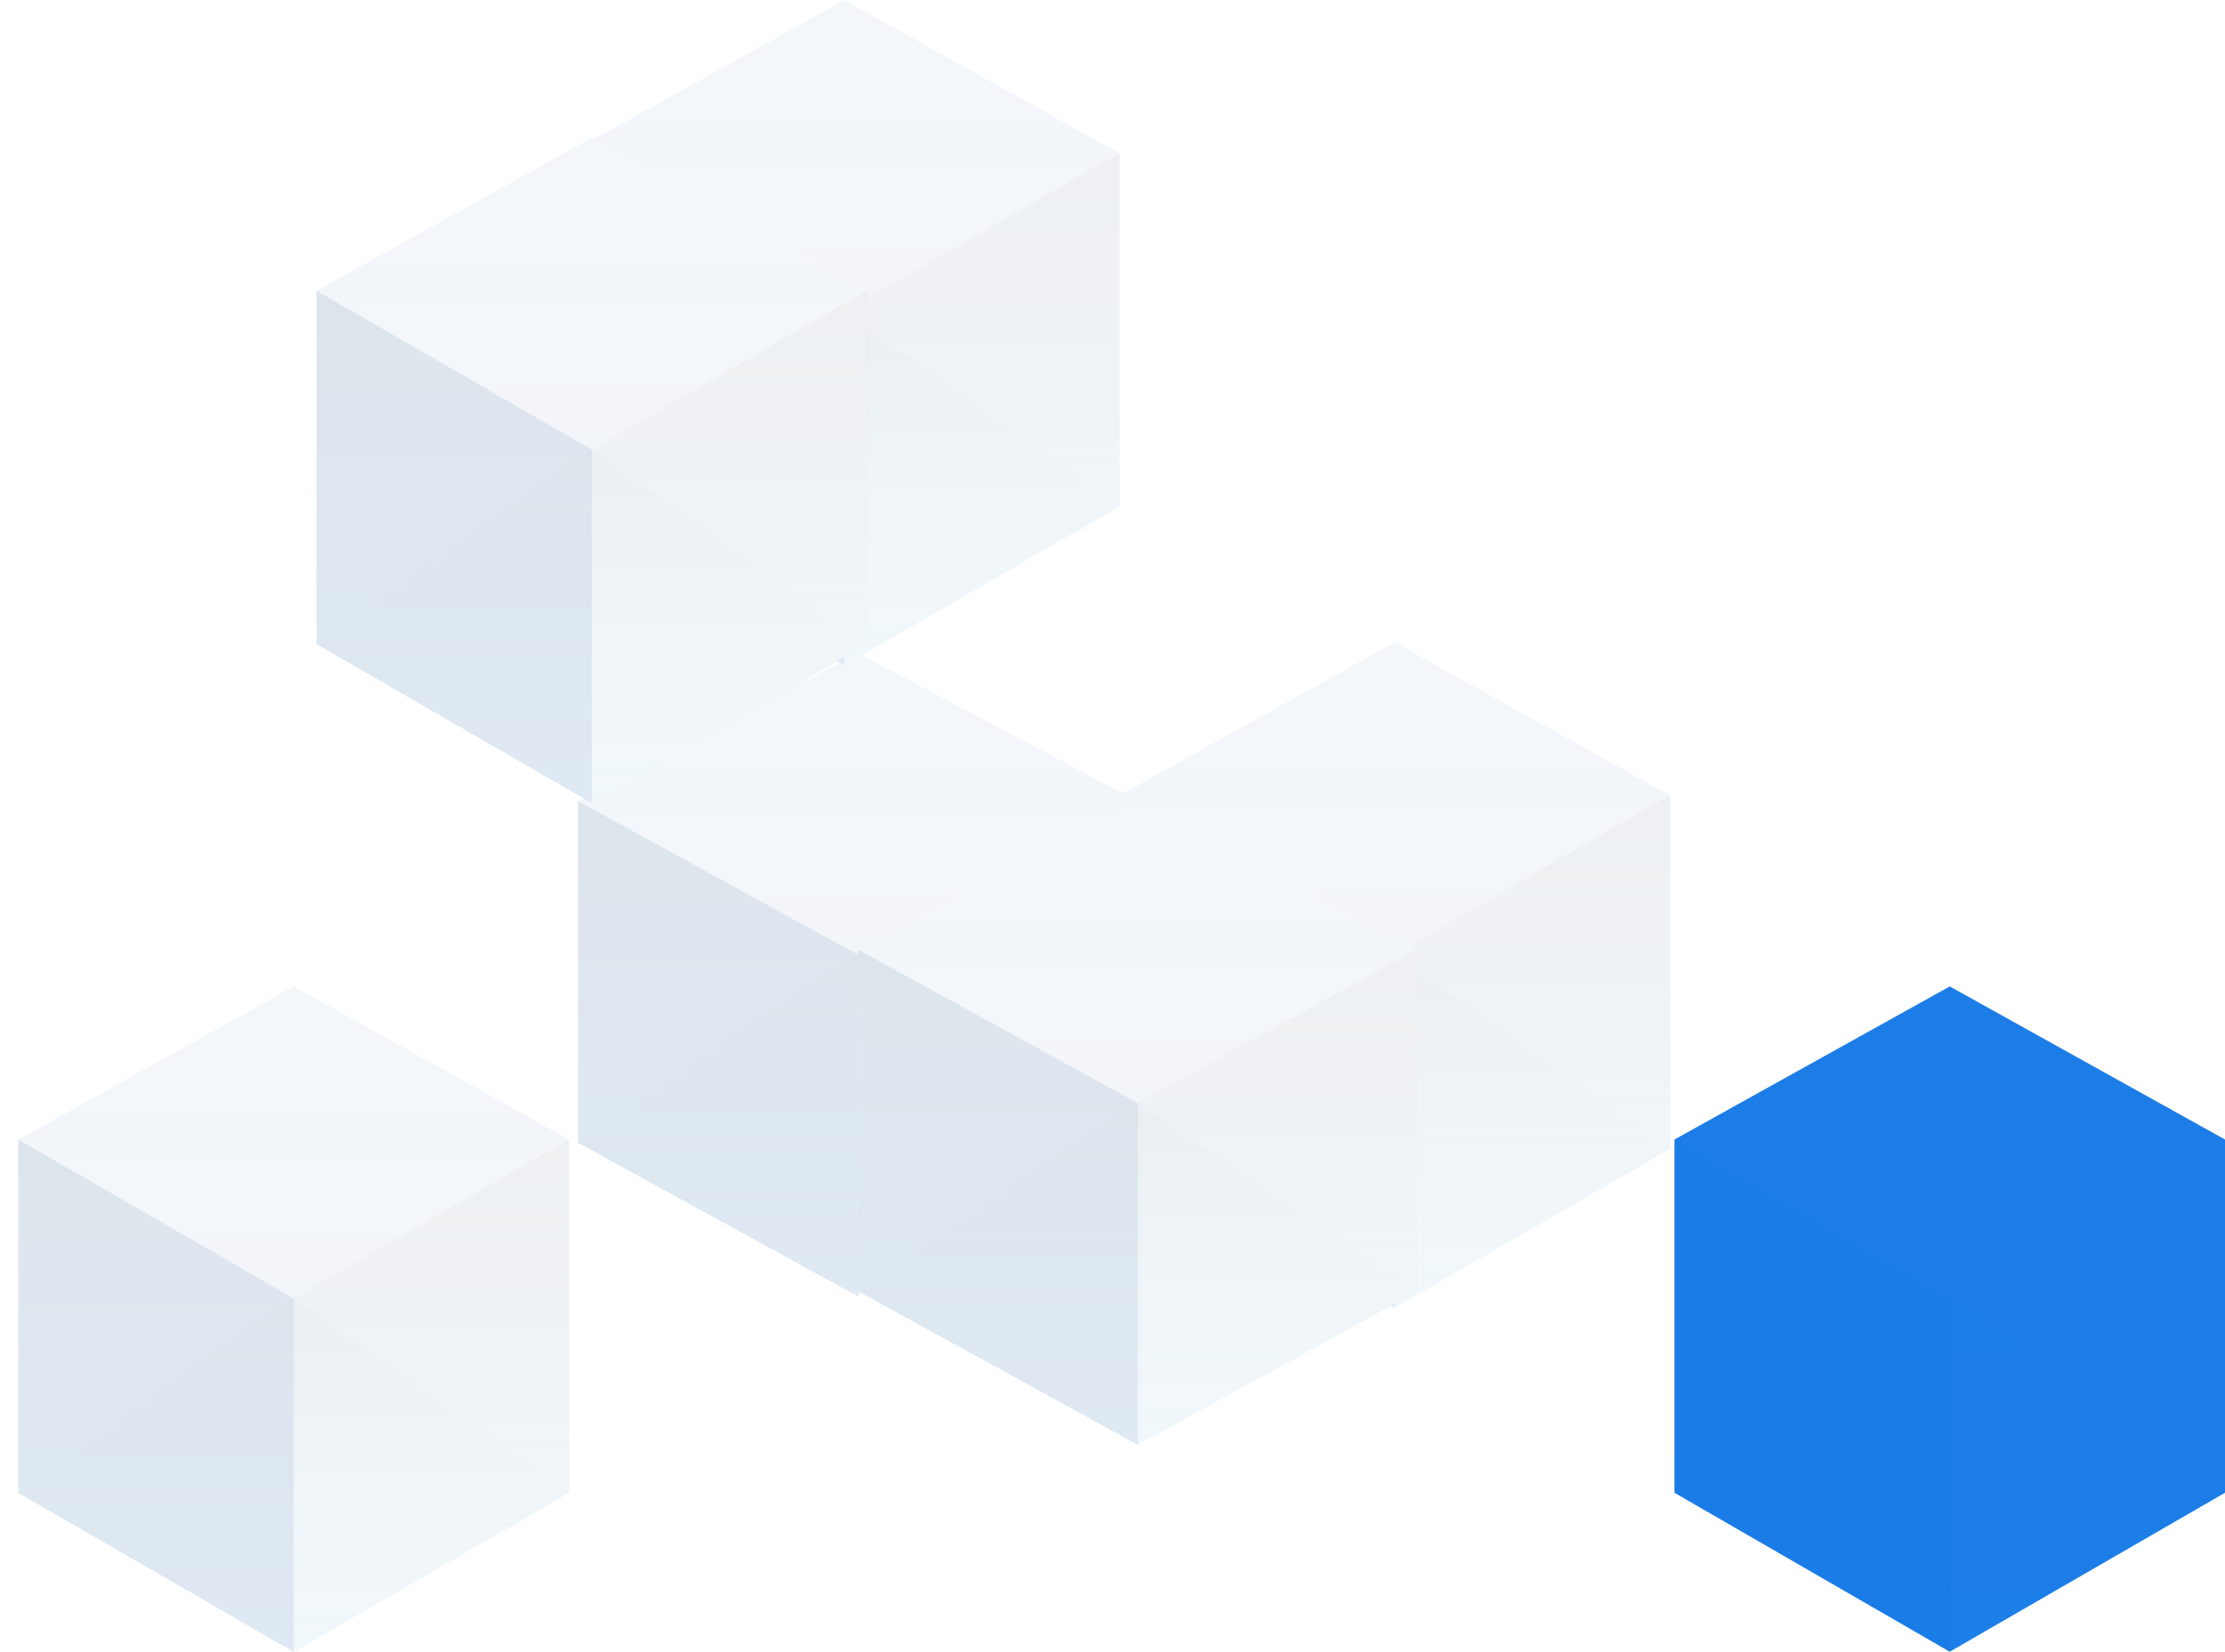
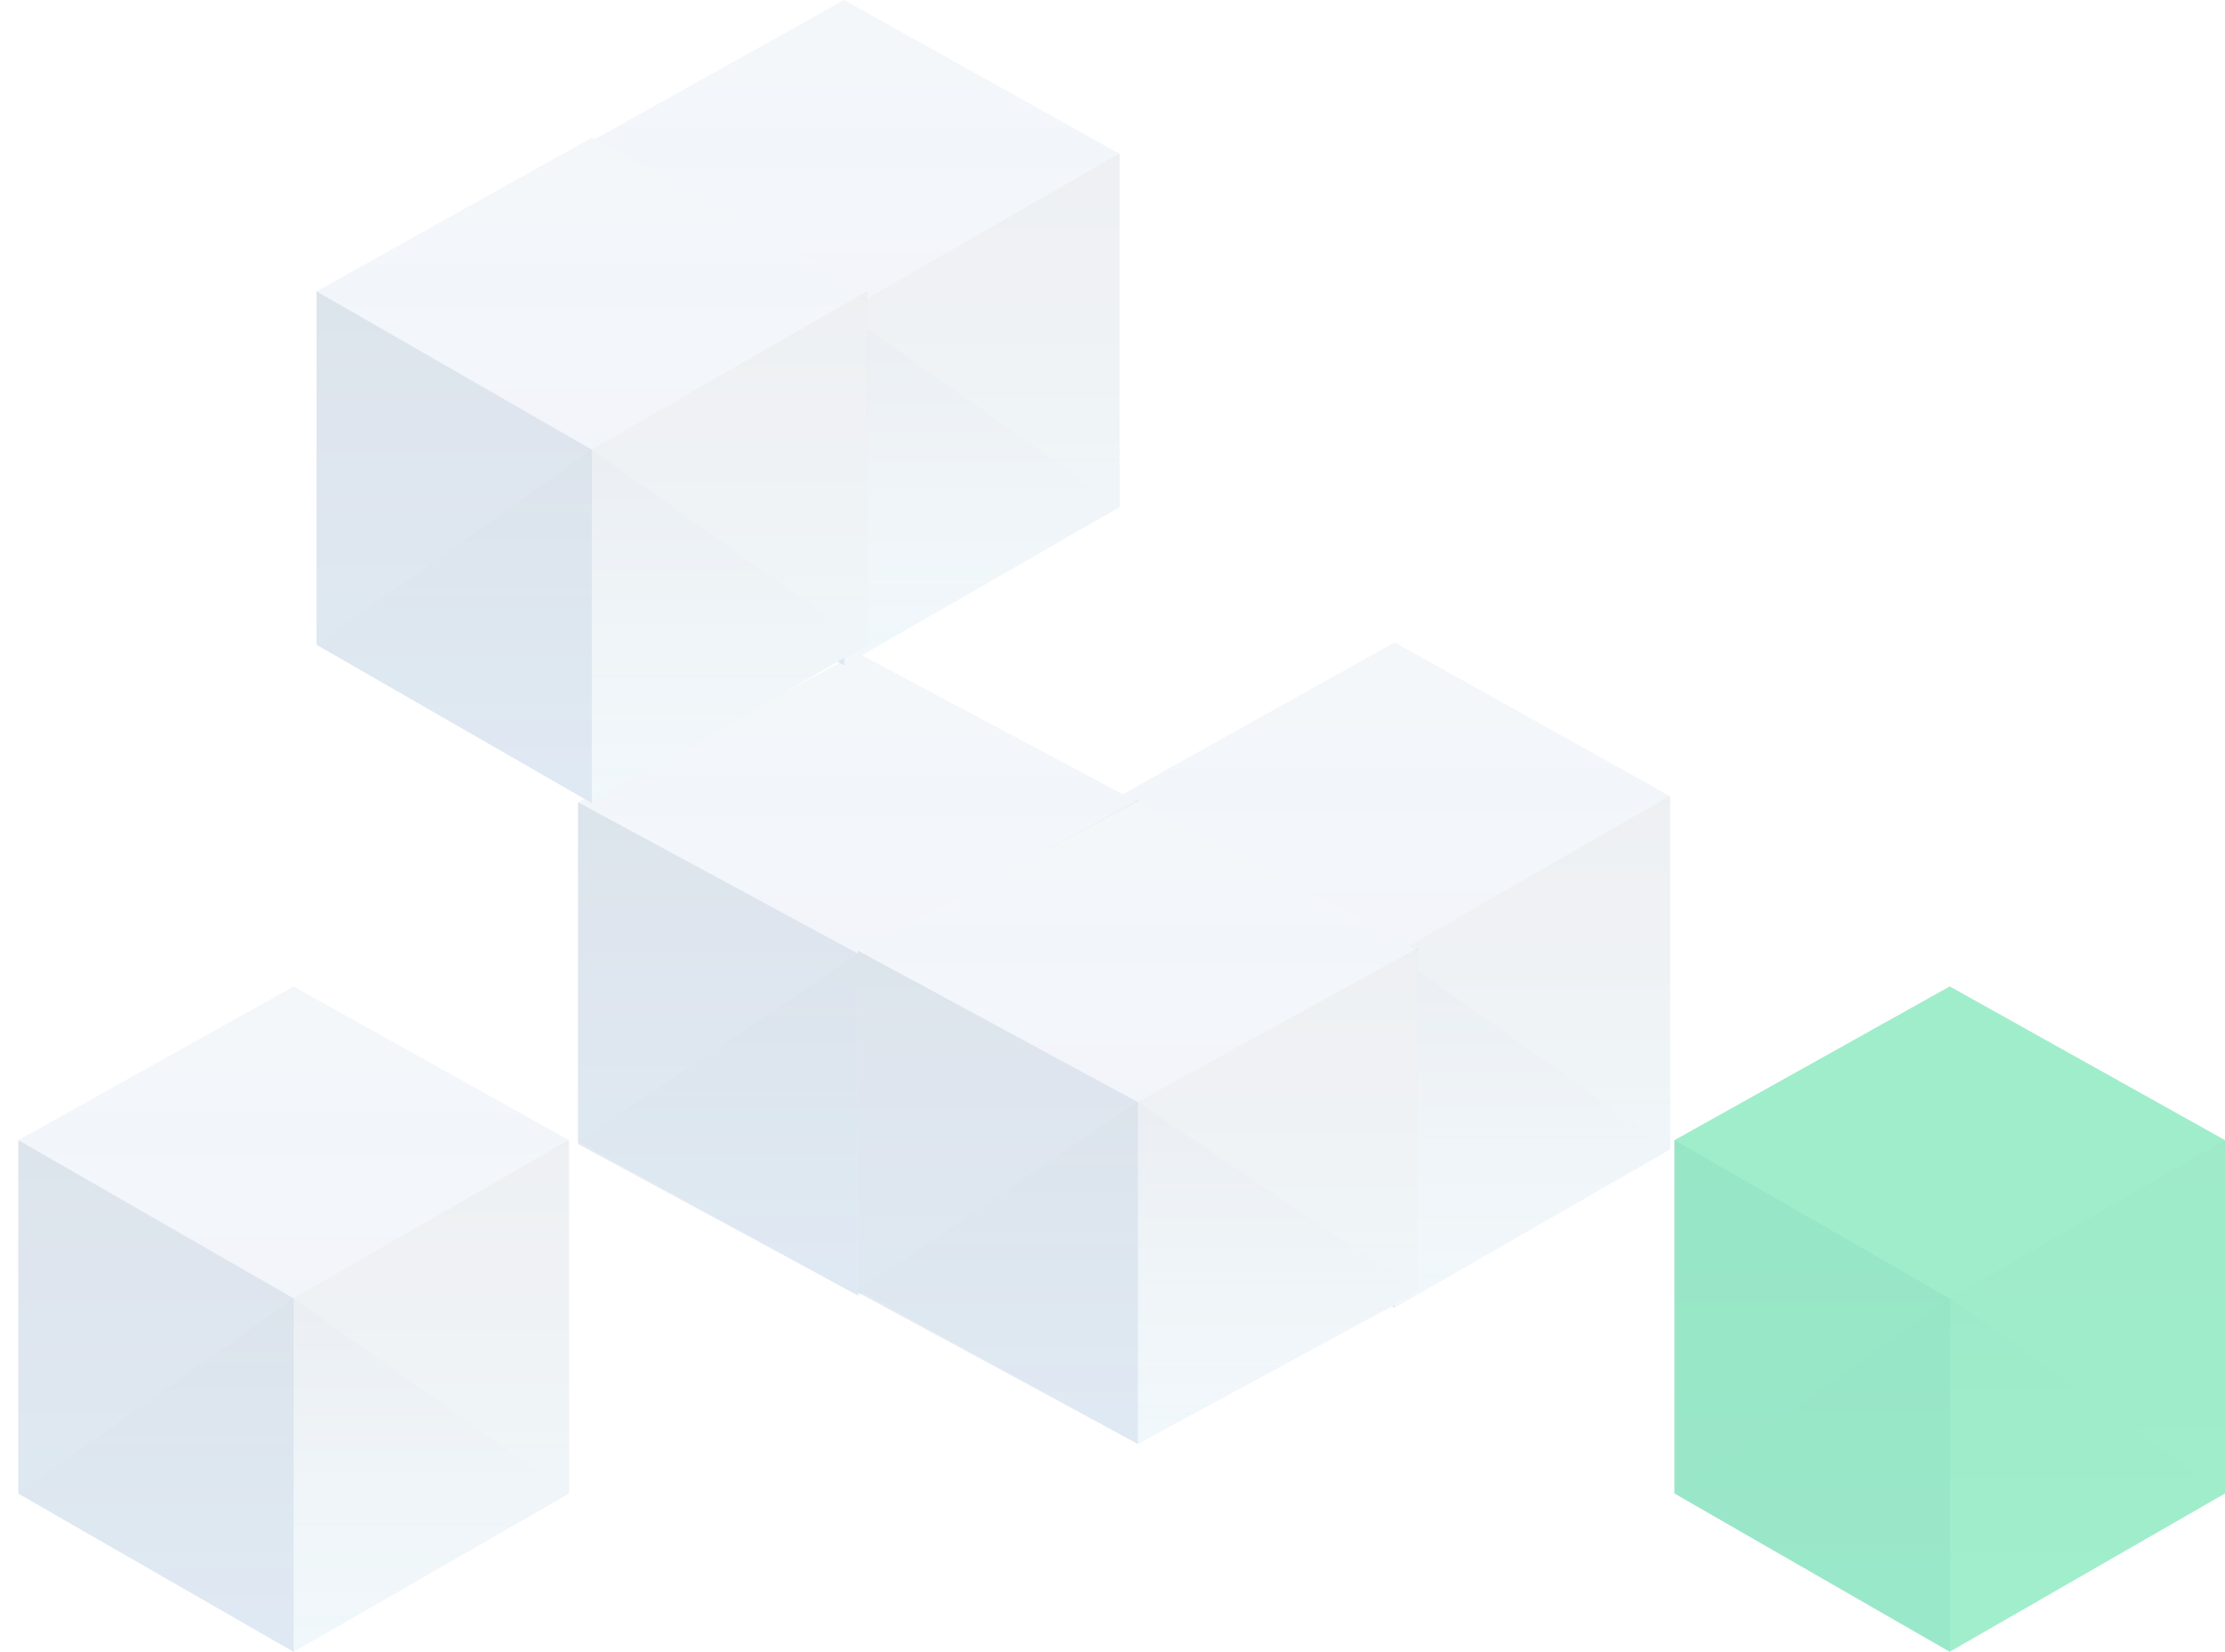
- <svg xmlns="http://www.w3.org/2000/svg" height="72" viewBox="0 0 97 72" width="97">
-   <linearGradient id="a" x1="50%" x2="50%" y1="0%" y2="100%">
+ <svg xmlns="http://www.w3.org/2000/svg" xmlns:xlink="http://www.w3.org/1999/xlink" enable-background="new 0 0 97 72" viewBox="0 0 97 72">
+   <linearGradient id="a">
    <stop offset="0" stop-color="#fff" />
    <stop offset="1" stop-color="#f7fbff" />
  </linearGradient>
-   <linearGradient id="b" x1="50%" x2="50%" y1="0%" y2="100%">
+   <linearGradient id="b" gradientTransform="matrix(24 0 0 -29 6898.2 12052.805)" gradientUnits="userSpaceOnUse" x1="-286.925" x2="-286.925" xlink:href="#a" y1="415.614" y2="414.614" />
+   <linearGradient id="c">
    <stop offset="0" stop-color="#d0deea" />
    <stop offset="1" stop-color="#dae1e8" />
  </linearGradient>
-   <linearGradient id="c" x1="50%" x2="50%" y1="0%" y2="100%">
+   <linearGradient id="d" gradientTransform="matrix(24 0 0 -29 6898.2 12052.805)" gradientUnits="userSpaceOnUse" x1="-286.925" x2="-286.925" xlink:href="#c" y1="415.614" y2="414.614" />
+   <linearGradient id="e">
    <stop offset="0" stop-color="#bdc2c8" />
    <stop offset="1" stop-color="#dcedef" />
  </linearGradient>
-   <linearGradient id="d" x1="50%" x2="50%" y1="0%" y2="100%">
+   <linearGradient id="f" gradientTransform="matrix(12 0 0 -22.3274 3336.6 9197.683)" gradientUnits="userSpaceOnUse" x1="-276.55" x2="-276.55" xlink:href="#e" y1="411.647" y2="410.647" />
+   <linearGradient id="g">
    <stop offset="0" stop-color="#adbbca" stop-opacity=".703" />
    <stop offset="1" stop-color="#e4e8e9" stop-opacity="0" />
  </linearGradient>
-   <linearGradient id="e" x1="50%" x2="50%" y1="0%" y2="100%">
+   <linearGradient id="h" gradientTransform="matrix(12 0 0 -15.3982 3336.6 6232.746)" gradientUnits="userSpaceOnUse" x1="-276.55" x2="-276.55" xlink:href="#g" y1="403.887" y2="402.887" />
+   <linearGradient id="i">
    <stop offset="0" stop-color="#7692ae" />
    <stop offset="1" stop-color="#93b0ce" />
  </linearGradient>
-   <g fill="none" fill-rule="evenodd">
+   <linearGradient id="j" gradientTransform="matrix(-12 0 0 -22.3274 -3810.6 9197.683)" gradientUnits="userSpaceOnUse" x1="-318.05" x2="-318.05" xlink:href="#i" y1="411.647" y2="410.647" />
+   <linearGradient id="k" gradientTransform="matrix(-12 0 0 -15.3982 -3810.6 6232.746)" gradientUnits="userSpaceOnUse" x1="-318.05" x2="-318.05" xlink:href="#i" y1="403.887" y2="402.887" />
+   <linearGradient id="l" gradientTransform="matrix(24 0 0 -29 5746.2 11617.805)" gradientUnits="userSpaceOnUse" x1="-238.925" x2="-238.925" xlink:href="#a" y1="400.614" y2="399.614" />
+   <linearGradient id="m" gradientTransform="matrix(24 0 0 -29 5746.2 11617.805)" gradientUnits="userSpaceOnUse" x1="-238.925" x2="-238.925" xlink:href="#c" y1="400.614" y2="399.614" />
+   <linearGradient id="n" gradientTransform="matrix(12 0 0 -22.3274 2760.6 8862.771)" gradientUnits="userSpaceOnUse" x1="-228.55" x2="-228.55" xlink:href="#e" y1="396.647" y2="395.647" />
+   <linearGradient id="o" gradientTransform="matrix(12 0 0 -15.3982 2760.6 6001.773)" gradientUnits="userSpaceOnUse" x1="-228.55" x2="-228.55" xlink:href="#g" y1="388.887" y2="387.887" />
+   <linearGradient id="p" gradientTransform="matrix(-12 0 0 -22.3274 -3234.6 8862.771)" gradientUnits="userSpaceOnUse" x1="-270.05" x2="-270.05" xlink:href="#i" y1="396.647" y2="395.647" />
+   <linearGradient id="q" gradientTransform="matrix(-12 0 0 -15.3982 -3234.6 6001.773)" gradientUnits="userSpaceOnUse" x1="-270.05" x2="-270.05" xlink:href="#i" y1="388.887" y2="387.887" />
+   <linearGradient id="r" gradientTransform="matrix(24.4 0 0 -28.0348 6441.48 11625.669)" gradientUnits="userSpaceOnUse" x1="-263.495" x2="-263.495" xlink:href="#a" y1="414.687" y2="413.687" />
+   <linearGradient id="s" gradientTransform="matrix(24.4 0 0 -28.0348 6441.48 11625.669)" gradientUnits="userSpaceOnUse" x1="-263.495" x2="-263.495" xlink:href="#c" y1="414.687" y2="413.687" />
+   <linearGradient id="t" gradientTransform="matrix(12.2 0 0 -21.5843 3108.44 8868.603)" gradientUnits="userSpaceOnUse" x1="-253.29" x2="-253.29" xlink:href="#e" y1="410.583" y2="409.583" />
+   <linearGradient id="u" gradientTransform="matrix(12.2 0 0 -14.8857 3108.44 6005.495)" gradientUnits="userSpaceOnUse" x1="-253.29" x2="-253.29" xlink:href="#g" y1="402.557" y2="401.557" />
+   <linearGradient id="v" gradientTransform="matrix(-12.2 0 0 -21.5843 -3582.04 8868.603)" gradientUnits="userSpaceOnUse" x1="-294.11" x2="-294.11" xlink:href="#i" y1="410.583" y2="409.583" />
+   <linearGradient id="w" gradientTransform="matrix(-12.2 0 0 -14.8857 -3582.04 6005.495)" gradientUnits="userSpaceOnUse" x1="-294.11" x2="-294.11" xlink:href="#i" y1="402.557" y2="401.557" />
+   <linearGradient id="x" gradientTransform="matrix(24.4 0 0 -28.0348 6739.16 11444.296)" gradientUnits="userSpaceOnUse" x1="-275.695" x2="-275.695" xlink:href="#a" y1="408.218" y2="407.218" />
+   <linearGradient id="y" gradientTransform="matrix(24.4 0 0 -28.0348 6739.16 11444.296)" gradientUnits="userSpaceOnUse" x1="-275.695" x2="-275.695" xlink:href="#c" y1="408.218" y2="407.218" />
+   <linearGradient id="z" gradientTransform="matrix(12.2 0 0 -21.5843 3257.28 8728.962)" gradientUnits="userSpaceOnUse" x1="-265.49" x2="-265.49" xlink:href="#e" y1="404.114" y2="403.114" />
+   <linearGradient id="A" gradientTransform="matrix(12.2 0 0 -14.8857 3257.28 5909.191)" gradientUnits="userSpaceOnUse" x1="-265.49" x2="-265.49" xlink:href="#g" y1="396.087" y2="395.087" />
+   <linearGradient id="B" gradientTransform="matrix(-12.2 0 0 -21.5843 -3730.88 8728.962)" gradientUnits="userSpaceOnUse" x1="-306.31" x2="-306.31" xlink:href="#i" y1="404.114" y2="403.114" />
+   <linearGradient id="C" gradientTransform="matrix(-12.2 0 0 -14.8857 -3730.88 5909.191)" gradientUnits="userSpaceOnUse" x1="-306.31" x2="-306.31" xlink:href="#i" y1="396.087" y2="395.087" />
+   <linearGradient id="D" gradientTransform="matrix(24 0 0 -29 6322.2 12864.805)" gradientUnits="userSpaceOnUse" x1="-262.925" x2="-262.925" xlink:href="#a" y1="443.614" y2="442.614" />
+   <linearGradient id="E" gradientTransform="matrix(24 0 0 -29 6322.2 12864.805)" gradientUnits="userSpaceOnUse" x1="-262.925" x2="-262.925" xlink:href="#c" y1="443.614" y2="442.614" />
+   <linearGradient id="F" gradientTransform="matrix(12 0 0 -22.3274 3048.6 9822.851)" gradientUnits="userSpaceOnUse" x1="-252.55" x2="-252.55" xlink:href="#e" y1="439.647" y2="438.647" />
+   <linearGradient id="G" gradientTransform="matrix(12 0 0 -15.3982 3048.6 6663.897)" gradientUnits="userSpaceOnUse" x1="-252.55" x2="-252.55" xlink:href="#g" y1="431.887" y2="430.887" />
+   <linearGradient id="H" gradientTransform="matrix(-12 0 0 -22.3274 -3522.6 9822.851)" gradientUnits="userSpaceOnUse" x1="-294.05" x2="-294.05" xlink:href="#i" y1="439.647" y2="438.647" />
+   <linearGradient id="I" gradientTransform="matrix(-12 0 0 -15.3982 -3522.6 6663.897)" gradientUnits="userSpaceOnUse" x1="-294.05" x2="-294.05" xlink:href="#i" y1="431.887" y2="430.887" />
+   <linearGradient id="J" gradientTransform="matrix(24 0 0 -29 6058.2 12690.805)" gradientUnits="userSpaceOnUse" x1="-251.925" x2="-251.925" xlink:href="#a" y1="437.614" y2="436.614" />
+   <linearGradient id="K" gradientTransform="matrix(24 0 0 -29 6058.2 12690.805)" gradientUnits="userSpaceOnUse" x1="-251.925" x2="-251.925" xlink:href="#c" y1="437.614" y2="436.614" />
+   <linearGradient id="L" gradientTransform="matrix(12 0 0 -22.3274 2916.6 9688.886)" gradientUnits="userSpaceOnUse" x1="-241.55" x2="-241.55" xlink:href="#e" y1="433.647" y2="432.647" />
+   <linearGradient id="M" gradientTransform="matrix(12 0 0 -15.3982 2916.6 6571.507)" gradientUnits="userSpaceOnUse" x1="-241.55" x2="-241.55" xlink:href="#g" y1="425.887" y2="424.887" />
+   <linearGradient id="N" gradientTransform="matrix(-12 0 0 -22.3274 -3390.6 9688.886)" gradientUnits="userSpaceOnUse" x1="-283.05" x2="-283.05" xlink:href="#i" y1="433.647" y2="432.647" />
+   <linearGradient id="O" gradientTransform="matrix(-12 0 0 -15.3982 -3390.6 6571.507)" gradientUnits="userSpaceOnUse" x1="-283.05" x2="-283.05" xlink:href="#i" y1="425.887" y2="424.887" />
+   <linearGradient id="P" gradientTransform="matrix(24 0 0 -29 7479 11617.805)" gradientUnits="userSpaceOnUse" x1="-311.125" x2="-311.125" xlink:href="#c" y1="400.614" y2="399.614" />
+   <linearGradient id="Q" gradientTransform="matrix(12 0 0 -22.3274 3627 8862.771)" gradientUnits="userSpaceOnUse" x1="-300.75" x2="-300.75" xlink:href="#e" y1="396.647" y2="395.647" />
+   <linearGradient id="R" gradientTransform="matrix(12 0 0 -15.3982 3627 6001.773)" gradientUnits="userSpaceOnUse" x1="-300.75" x2="-300.75" xlink:href="#g" y1="388.887" y2="387.887" />
+   <linearGradient id="S" gradientTransform="matrix(-12 0 0 -22.3274 -4101 8862.771)" gradientUnits="userSpaceOnUse" x1="-342.25" x2="-342.25" xlink:href="#i" y1="396.647" y2="395.647" />
+   <linearGradient id="T" gradientTransform="matrix(-12 0 0 -15.3982 -4101 6001.773)" gradientUnits="userSpaceOnUse" x1="-342.25" x2="-342.25" xlink:href="#i" y1="388.887" y2="387.887" />
+   <g clip-rule="evenodd" fill-rule="evenodd">
    <g transform="translate(48.8 28)">
-       <path d="m0 6.673 12-6.673 12 6.673v15.398l-12 6.929-12-6.929z" fill="url(#a)" />
+       <path d="m0 6.7 12-6.7 12 6.7v15.4l-12 6.9-12-6.9z" fill="url(#b)" />
      <g opacity=".237">
-         <path d="m0 6.673 12-6.673 12 6.673v15.398l-12 6.929-12-6.929z" fill="url(#b)" />
-         <path d="m12 13.602 12-6.929v15.398l-12 6.929z" fill="url(#c)" />
-         <path d="m12 13.602 12-6.929v15.398l-12 6.929z" fill="url(#c)" />
-         <path d="m12 13.602 12 8.469-12 6.929z" fill="url(#d)" />
-         <g fill="url(#e)">
-           <path d="m0 13.602 12-6.929v15.398l-12 6.929z" transform="matrix(-1 0 0 1 12 0)" />
-           <path d="m0 13.602 12 8.469-12 6.929z" transform="matrix(-1 0 0 1 12 0)" />
-         </g>
+         <path d="m0 6.7 12-6.7 12 6.7v15.4l-12 6.9-12-6.9z" fill="url(#d)" />
+         <path d="m12 13.6 12-6.9v15.4l-12 6.9z" fill="url(#f)" />
+         <path d="m12 13.6 12-6.9v15.4l-12 6.9z" fill="url(#f)" />
+         <path d="m12 13.6 12 8.5-12 6.9z" fill="url(#h)" />
+         <path d="m12 13.6-12-6.9v15.4l12 6.9z" fill="url(#j)" />
+         <path d="m12 13.6-12 8.5 12 6.9z" fill="url(#k)" />
      </g>
    </g>
    <g transform="translate(.8 43)">
-       <path d="m0 6.673 12-6.673 12 6.673v15.398l-12 6.929-12-6.929z" fill="url(#a)" />
+       <path d="m0 6.7 12-6.7 12 6.7v15.4l-12 6.9-12-6.9z" fill="url(#l)" />
      <g opacity=".237">
-         <path d="m0 6.673 12-6.673 12 6.673v15.398l-12 6.929-12-6.929z" fill="url(#b)" />
-         <path d="m12 13.602 12-6.929v15.398l-12 6.929z" fill="url(#c)" />
-         <path d="m12 13.602 12-6.929v15.398l-12 6.929z" fill="url(#c)" />
-         <path d="m12 13.602 12 8.469-12 6.929z" fill="url(#d)" />
-         <g fill="url(#e)">
-           <path d="m0 13.602 12-6.929v15.398l-12 6.929z" transform="matrix(-1 0 0 1 12 0)" />
-           <path d="m0 13.602 12 8.469-12 6.929z" transform="matrix(-1 0 0 1 12 0)" />
-         </g>
+         <path d="m0 6.7 12-6.7 12 6.7v15.4l-12 6.9-12-6.9z" fill="url(#m)" />
+         <path d="m12 13.6 12-6.9v15.4l-12 6.9z" fill="url(#n)" />
+         <path d="m12 13.6 12-6.9v15.4l-12 6.9z" fill="url(#n)" />
+         <path d="m12 13.6 12 8.5-12 6.9z" fill="url(#o)" />
+         <path d="m12 13.6-12-6.9v15.4l12 6.9z" fill="url(#p)" />
+         <path d="m12 13.6-12 8.5 12 6.9z" fill="url(#q)" />
      </g>
    </g>
    <g transform="translate(25.2 28.46956)">
-       <path d="m0 6.45 12.2-6.45 12.2 6.45v14.886l-12.2 6.699-12.2-6.699z" fill="url(#a)" />
+       <path d="m0 6.5 12.2-6.5 12.2 6.5v14.9l-12.2 6.6-12.2-6.7z" fill="url(#r)" />
      <g opacity=".237">
-         <path d="m0 6.45 12.2-6.45 12.2 6.45v14.886l-12.2 6.699-12.2-6.699z" fill="url(#b)" />
-         <path d="m12.2 13.149 12.2-6.699v14.886l-12.2 6.699z" fill="url(#c)" />
-         <path d="m12.2 13.149 12.2-6.699v14.886l-12.2 6.699z" fill="url(#c)" />
-         <path d="m12.2 13.149 12.2 8.187-12.2 6.699z" fill="url(#d)" />
-         <g fill="url(#e)">
-           <path d="m0 13.149 12.2-6.699v14.886l-12.2 6.699z" transform="matrix(-1 0 0 1 12.2 0)" />
-           <path d="m0 13.149 12.2 8.187-12.2 6.699z" transform="matrix(-1 0 0 1 12.2 0)" />
-         </g>
+         <path d="m0 6.5 12.2-6.5 12.2 6.5v14.9l-12.2 6.6-12.2-6.7z" fill="url(#s)" />
+         <path d="m12.2 13.1 12.2-6.7v14.9l-12.2 6.7z" fill="url(#t)" />
+         <path d="m12.2 13.1 12.2-6.7v14.9l-12.2 6.7z" fill="url(#t)" />
+         <path d="m12.2 13.1 12.2 8.2-12.2 6.7z" fill="url(#u)" />
+         <path d="m12.2 13.1-12.2-6.6v14.9l12.2 6.6z" fill="url(#v)" />
+         <path d="m12.2 13.1-12.2 8.2 12.2 6.7z" fill="url(#w)" />
      </g>
    </g>
    <g transform="translate(37.4 34.93913)">
-       <path d="m0 6.45 12.2-6.45 12.2 6.45v14.886l-12.2 6.699-12.2-6.699z" fill="url(#a)" />
+       <path d="m0 6.5 12.2-6.5 12.2 6.5v14.9l-12.2 6.6-12.2-6.7z" fill="url(#x)" />
      <g opacity=".237">
-         <path d="m0 6.45 12.2-6.45 12.2 6.45v14.886l-12.2 6.699-12.2-6.699z" fill="url(#b)" />
-         <path d="m12.2 13.149 12.2-6.699v14.886l-12.2 6.699z" fill="url(#c)" />
-         <path d="m12.2 13.149 12.2-6.699v14.886l-12.2 6.699z" fill="url(#c)" />
-         <path d="m12.2 13.149 12.2 8.187-12.2 6.699z" fill="url(#d)" />
-         <g fill="url(#e)">
-           <path d="m0 13.149 12.2-6.699v14.886l-12.2 6.699z" transform="matrix(-1 0 0 1 12.2 0)" />
-           <path d="m0 13.149 12.2 8.187-12.2 6.699z" transform="matrix(-1 0 0 1 12.2 0)" />
-         </g>
+         <path d="m0 6.5 12.2-6.5 12.2 6.5v14.9l-12.2 6.6-12.2-6.7z" fill="url(#y)" />
+         <path d="m12.2 13.1 12.2-6.7v14.9l-12.2 6.7z" fill="url(#z)" />
+         <path d="m12.2 13.1 12.2-6.7v14.9l-12.2 6.7z" fill="url(#z)" />
+         <path d="m12.2 13.1 12.2 8.2-12.2 6.7z" fill="url(#A)" />
+         <path d="m12.2 13.1-12.2-6.6v14.9l12.2 6.6z" fill="url(#B)" />
+         <path d="m12.2 13.1-12.2 8.2 12.2 6.7z" fill="url(#C)" />
      </g>
    </g>
    <g transform="translate(24.8)">
-       <path d="m0 6.673 12-6.673 12 6.673v15.398l-12 6.929-12-6.929z" fill="url(#a)" />
+       <path d="m0 6.7 12-6.7 12 6.7v15.4l-12 6.9-12-6.9z" fill="url(#D)" />
      <g opacity=".237">
-         <path d="m0 6.673 12-6.673 12 6.673v15.398l-12 6.929-12-6.929z" fill="url(#b)" />
-         <path d="m12 13.602 12-6.929v15.398l-12 6.929z" fill="url(#c)" />
-         <path d="m12 13.602 12-6.929v15.398l-12 6.929z" fill="url(#c)" />
-         <path d="m12 13.602 12 8.469-12 6.929z" fill="url(#d)" />
-         <g fill="url(#e)">
-           <path d="m0 13.602 12-6.929v15.398l-12 6.929z" transform="matrix(-1 0 0 1 12 0)" />
-           <path d="m0 13.602 12 8.469-12 6.929z" transform="matrix(-1 0 0 1 12 0)" />
-         </g>
+         <path d="m0 6.7 12-6.7 12 6.7v15.4l-12 6.9-12-6.9z" fill="url(#E)" />
+         <path d="m12 13.6 12-6.9v15.4l-12 6.9z" fill="url(#F)" />
+         <path d="m12 13.6 12-6.9v15.4l-12 6.9z" fill="url(#F)" />
+         <path d="m12 13.6 12 8.5-12 6.9z" fill="url(#G)" />
+         <path d="m12 13.6-12-6.9v15.4l12 6.9z" fill="url(#H)" />
+         <path d="m12 13.6-12 8.5 12 6.9z" fill="url(#I)" />
      </g>
    </g>
    <g transform="translate(13.8 6)">
-       <path d="m0 6.673 12-6.673 12 6.673v15.398l-12 6.929-12-6.929z" fill="url(#a)" />
+       <path d="m0 6.7 12-6.7 12 6.7v15.4l-12 6.9-12-6.9z" fill="url(#J)" />
      <g opacity=".237">
-         <path d="m0 6.673 12-6.673 12 6.673v15.398l-12 6.929-12-6.929z" fill="url(#b)" />
-         <path d="m12 13.602 12-6.929v15.398l-12 6.929z" fill="url(#c)" />
-         <path d="m12 13.602 12-6.929v15.398l-12 6.929z" fill="url(#c)" />
-         <path d="m12 13.602 12 8.469-12 6.929z" fill="url(#d)" />
-         <g fill="url(#e)">
-           <path d="m0 13.602 12-6.929v15.398l-12 6.929z" transform="matrix(-1 0 0 1 12 0)" />
-           <path d="m0 13.602 12 8.469-12 6.929z" transform="matrix(-1 0 0 1 12 0)" />
-         </g>
+         <path d="m0 6.7 12-6.7 12 6.7v15.4l-12 6.9-12-6.9z" fill="url(#K)" />
+         <path d="m12 13.6 12-6.9v15.4l-12 6.9z" fill="url(#L)" />
+         <path d="m12 13.6 12-6.9v15.4l-12 6.9z" fill="url(#L)" />
+         <path d="m12 13.6 12 8.5-12 6.9z" fill="url(#M)" />
+         <path d="m12 13.6-12-6.9v15.4l12 6.9z" fill="url(#N)" />
+         <path d="m12 13.6-12 8.5 12 6.9z" fill="url(#O)" />
      </g>
    </g>
    <g transform="translate(73 43)">
      <g opacity=".237">
-         <path d="m0 6.673 12-6.673 12 6.673v15.398l-12 6.929-12-6.929z" fill="url(#b)" />
-         <path d="m12 13.602 12-6.929v15.398l-12 6.929z" fill="url(#c)" />
-         <path d="m12 13.602 12-6.929v15.398l-12 6.929z" fill="url(#c)" />
-         <path d="m12 13.602 12 8.469-12 6.929z" fill="url(#d)" />
-         <g fill="url(#e)">
-           <path d="m0 13.602 12-6.929v15.398l-12 6.929z" transform="matrix(-1 0 0 1 12 0)" />
-           <path d="m0 13.602 12 8.469-12 6.929z" transform="matrix(-1 0 0 1 12 0)" />
-         </g>
+         <path d="m0 6.7 12-6.7 12 6.7v15.4l-12 6.9-12-6.9z" fill="url(#P)" />
+         <path d="m12 13.6 12-6.9v15.4l-12 6.9z" fill="url(#Q)" />
+         <path d="m12 13.6 12-6.9v15.4l-12 6.9z" fill="url(#Q)" />
+         <path d="m12 13.6 12 8.5-12 6.9z" fill="url(#R)" />
+         <path d="m12 13.6-12-6.9v15.4l12 6.9z" fill="url(#S)" />
+         <path d="m12 13.6-12 8.5 12 6.9z" fill="url(#T)" />
      </g>
-       <path d="m0 6.673 12-6.673 12 6.673v15.398l-12 6.929-12-6.929z" fill="#0470e4" opacity=".9" />
+       <path d="m0 6.7 12-6.7 12 6.7v15.4l-12 6.9-12-6.9z" fill="#66e6ac" opacity=".59" />
    </g>
  </g>
</svg>
